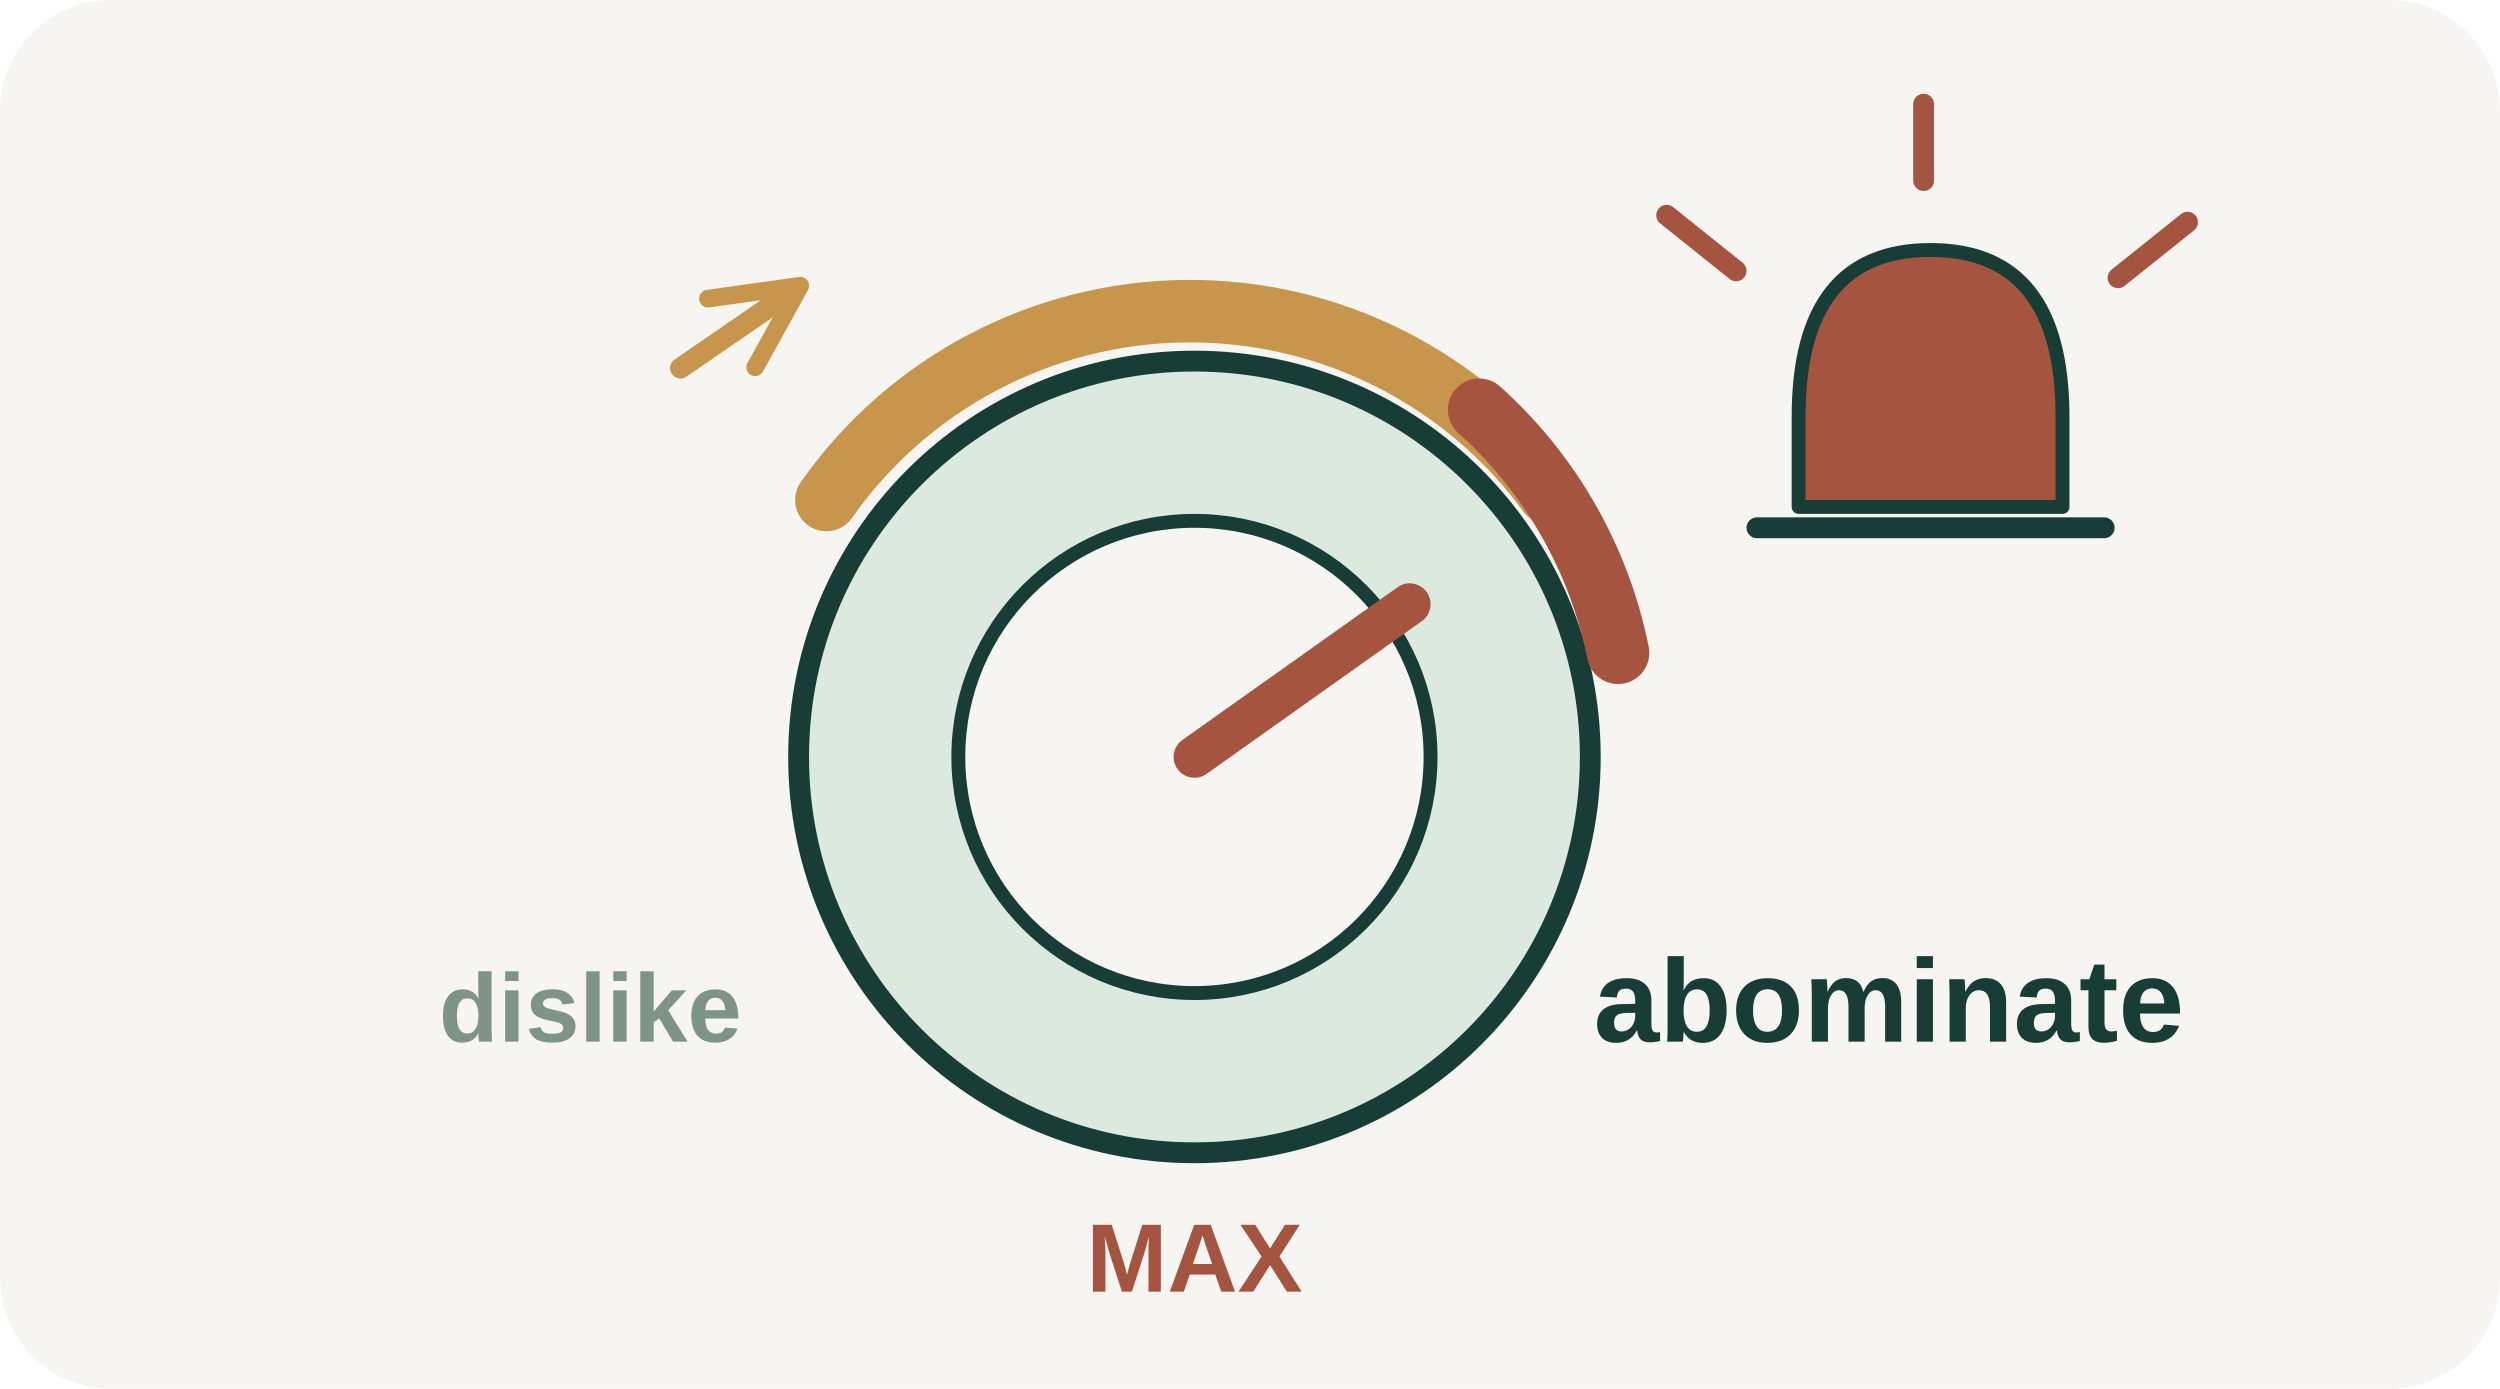
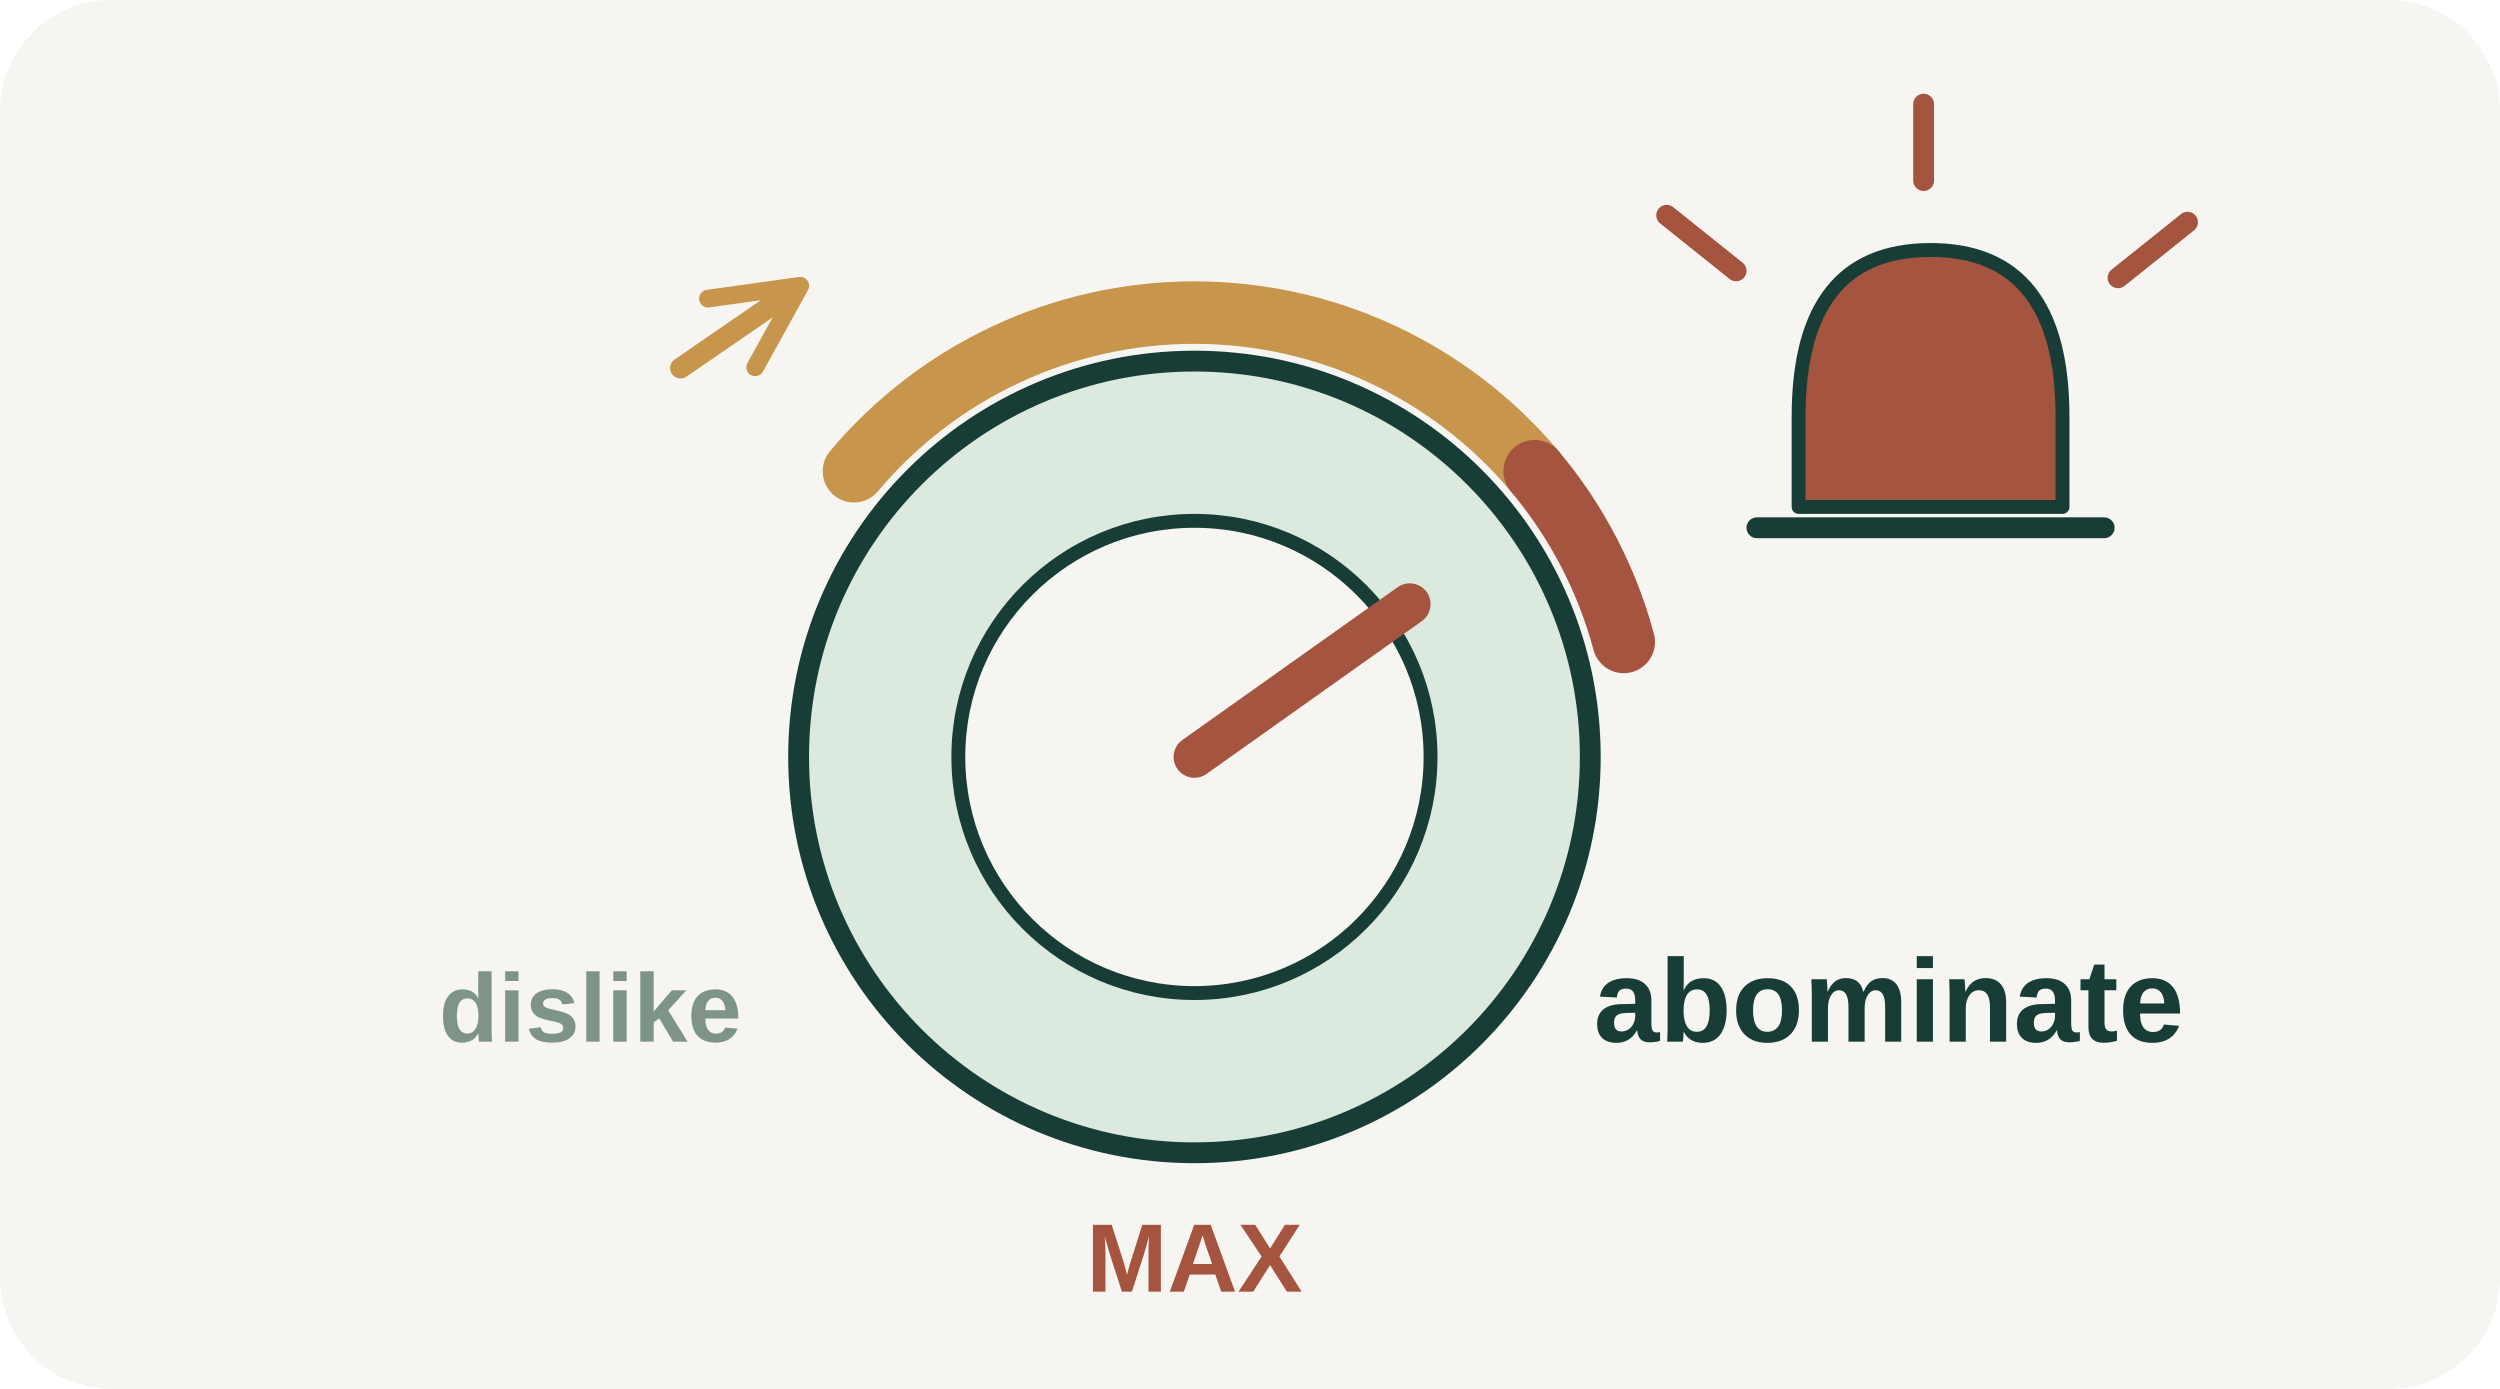
<svg xmlns="http://www.w3.org/2000/svg" viewBox="0 0 360 200" role="img" aria-labelledby="title desc">
  <defs>
    <marker id="arr" viewBox="0 0 10 10" refX="8" refY="5" markerWidth="5" markerHeight="5" orient="auto-start-reverse">
      <path d="M1 1L9 5 1 9" fill="none" stroke="#c7954b" stroke-width="1.7" stroke-linecap="round" stroke-linejoin="round" />
    </marker>
  </defs>
  <rect width="360" height="200" rx="16" fill="#f6f5f1" />
  <circle cx="172" cy="109" r="57" fill="#dce9df" stroke="#173d36" stroke-width="3" />
-   <path d="M119 72A64 64 0 0 1 223 71" fill="none" stroke="#c7954b" stroke-width="9" stroke-linecap="round" stroke-linejoin="round" />
-   <path d="M213 59A64 64 0 0 1 233 94" fill="none" stroke="#a4543f" stroke-width="9" stroke-linecap="round" stroke-linejoin="round" />
+   <path d="M122.97 67.86A64 64 0 0 1 220.99 67.85" fill="none" stroke="#c7954b" stroke-width="9" stroke-linecap="round" stroke-linejoin="round" />
+   <path d="M220.99 67.85A64 64 0 0 1 233.82 92.44" fill="none" stroke="#a4543f" stroke-width="9" stroke-linecap="round" stroke-linejoin="round" />
  <circle cx="172" cy="109" r="34" fill="#f6f5f1" stroke="#173d36" stroke-width="2" />
  <path d="M172 109L203 87" fill="none" stroke="#a4543f" stroke-width="6" stroke-linecap="round" stroke-linejoin="round" />
  <text x="85" y="150" fill="#7d9486" font-family="Arial, sans-serif" font-size="14" font-weight="600" text-anchor="middle">dislike</text>
  <text x="272" y="150" fill="#173d36" font-family="Arial, sans-serif" font-size="17" font-weight="600" text-anchor="middle">abominate</text>
  <path d="M259 60Q259 36 278 36Q297 36 297 60V73H259Z" fill="#a4543f" stroke="#173d36" stroke-width="2" stroke-linecap="round" stroke-linejoin="round" />
  <path d="M253 76L303 76" fill="none" stroke="#173d36" stroke-width="3" stroke-linecap="round" stroke-linejoin="round" />
  <path d="M250 39L240 31M277 26V15M305 40L315 32" fill="none" stroke="#a4543f" stroke-width="3" stroke-linecap="round" stroke-linejoin="round" />
  <path d="M98 53L114 42" fill="none" stroke="#c7954b" stroke-width="3" stroke-linecap="round" stroke-linejoin="round" marker-end="url(#arr)" />
  <text x="172" y="186" fill="#a4543f" font-family="Arial, sans-serif" font-size="14" font-weight="600" text-anchor="middle">MAX</text>
</svg>
